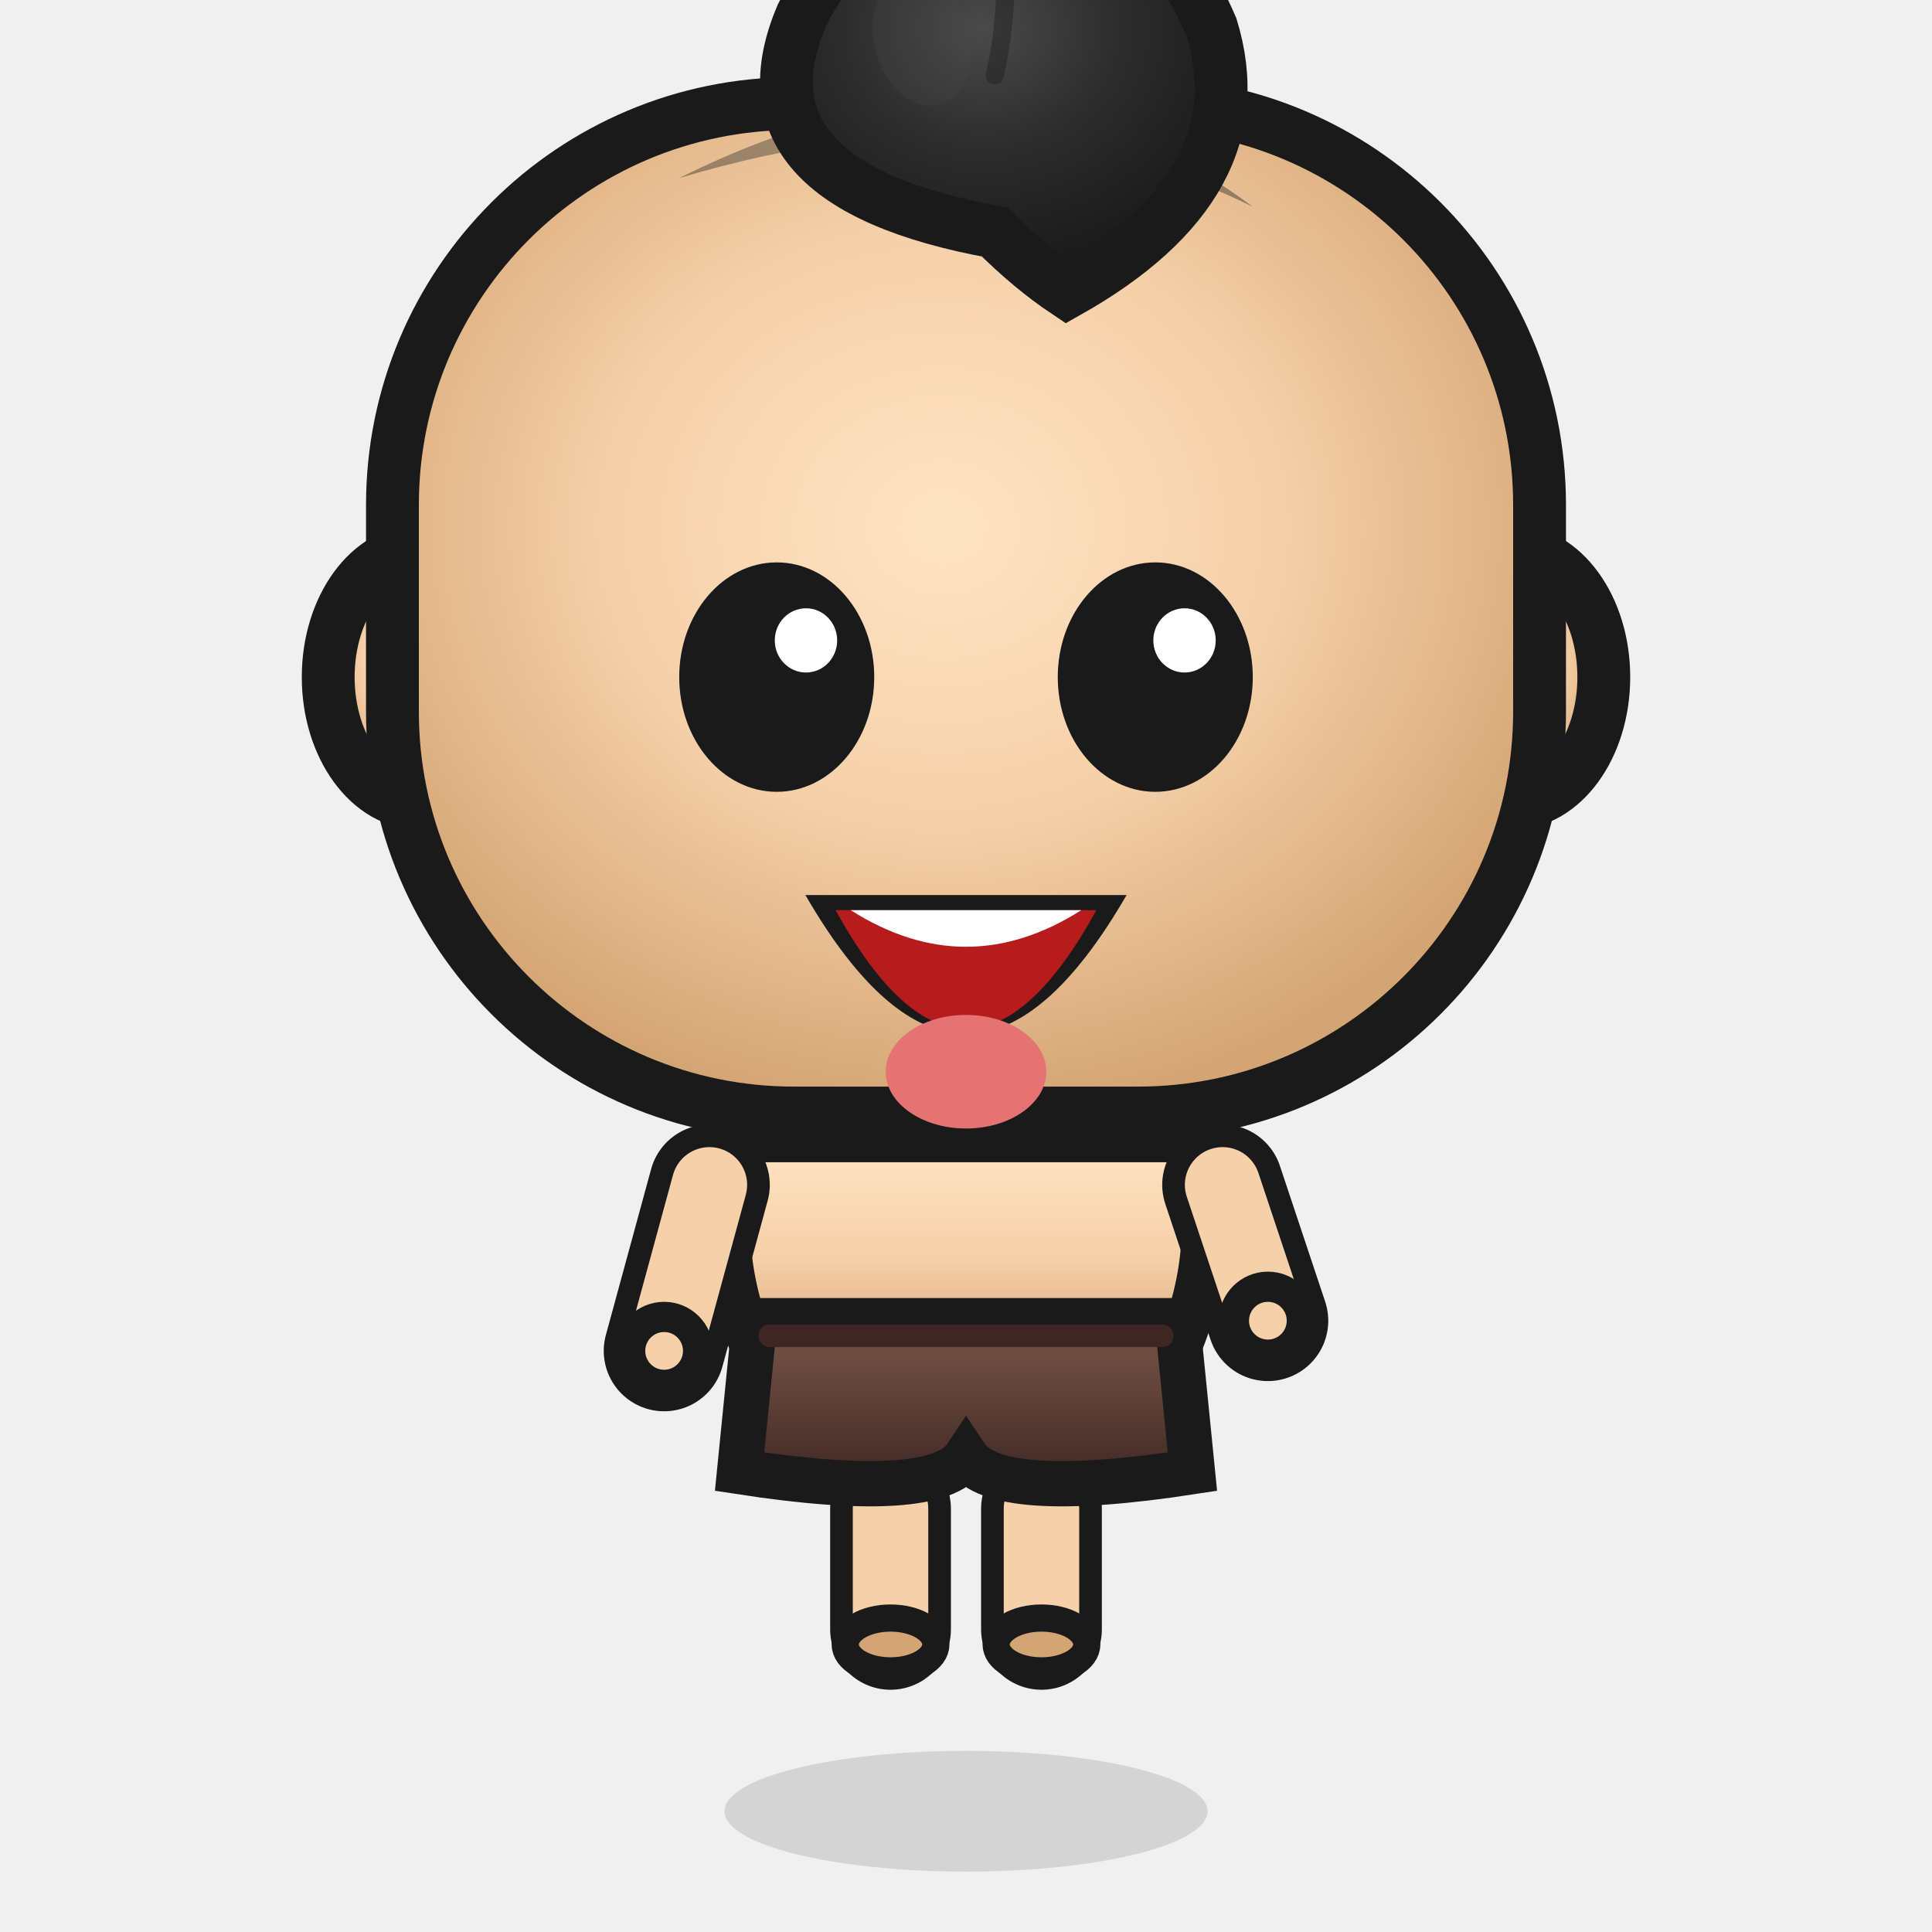
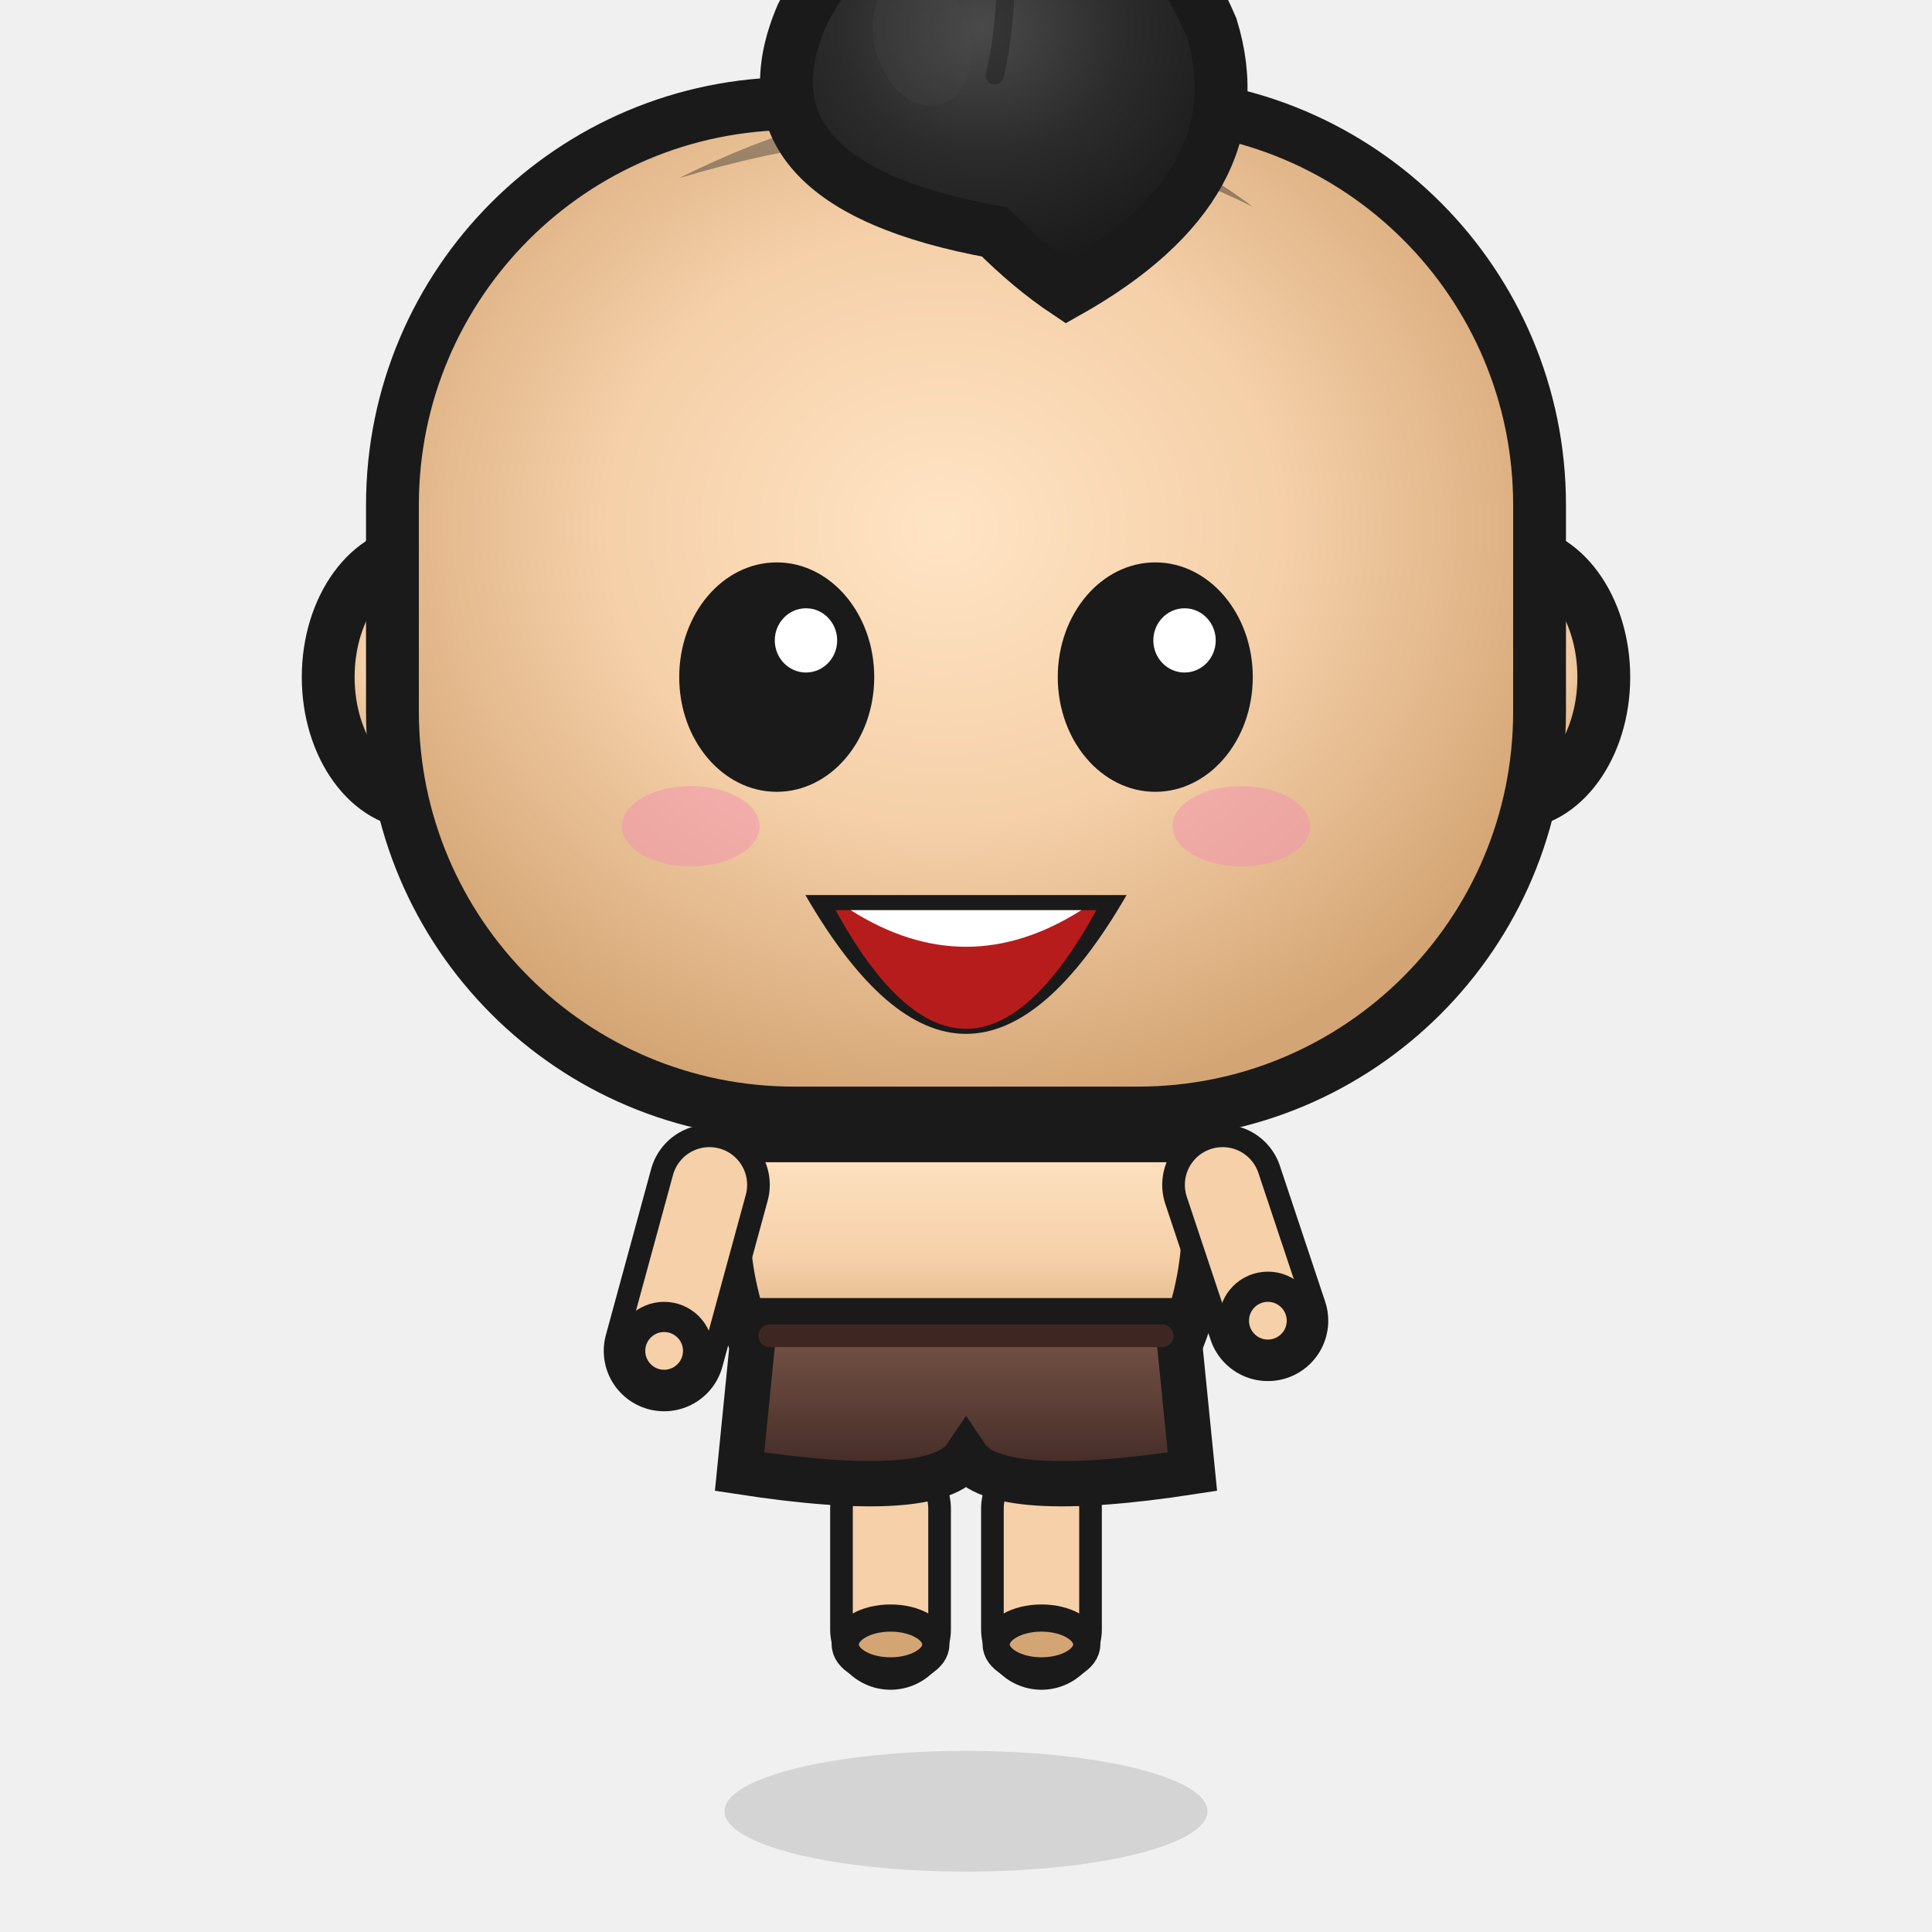
<svg xmlns="http://www.w3.org/2000/svg" viewBox="0 0 128 128" width="128" height="128" id="hero_f1">
  <defs>
    <filter id="blur">
      <feGaussianBlur stdDeviation="4" />
    </filter>
    <linearGradient id="bodyGrad" x1="0%" y1="0%" x2="0%" y2="100%">
      <stop offset="0%" stop-color="#FFE4C4" />
      <stop offset="50%" stop-color="#F5D0A9" />
      <stop offset="100%" stop-color="#D4A574" />
    </linearGradient>
    <linearGradient id="pantsGrad" x1="0%" y1="0%" x2="0%" y2="100%">
      <stop offset="0%" stop-color="#795548" />
      <stop offset="50%" stop-color="#5D4037" />
      <stop offset="100%" stop-color="#3E2723" />
    </linearGradient>
    <radialGradient id="headGrad" cx="48%" cy="42%" r="58%" fx="48%" fy="42%">
      <stop offset="0%" stop-color="#FFE4C4" />
      <stop offset="50%" stop-color="#F5D0A9" />
      <stop offset="100%" stop-color="#D4A574" />
    </radialGradient>
    <radialGradient id="headGradHair" cx="45%" cy="30%" r="65%" fx="45%" fy="30%">
      <stop offset="0%" stop-color="#4A4A4A" />
      <stop offset="50%" stop-color="#2C2C2C" />
      <stop offset="100%" stop-color="#1A1A1A" />
    </radialGradient>
  </defs>
  <ellipse cx="64" cy="120" rx="16" ry="4" fill="#000000" opacity="0.12" />
  <line x1="59" y1="99.95" x2="59" y2="107.95" stroke="#1A1A1A" stroke-width="8" stroke-linecap="round" />
  <line x1="59" y1="99.95" x2="59" y2="107.95" stroke="#F5D0A9" stroke-width="5" stroke-linecap="round" />
  <ellipse cx="59" cy="108.95" rx="3" ry="1.75" fill="#D4A574" stroke="#1A1A1A" stroke-width="1.8" />
  <line x1="69" y1="99.95" x2="69" y2="107.95" stroke="#1A1A1A" stroke-width="8" stroke-linecap="round" />
  <line x1="69" y1="99.95" x2="69" y2="107.95" stroke="#F5D0A9" stroke-width="5" stroke-linecap="round" />
  <ellipse cx="69" cy="108.95" rx="3" ry="1.75" fill="#D4A574" stroke="#1A1A1A" stroke-width="1.8" />
  <path d="       M49 75.5       Q 47 82.5, 50 89.5       Q 64 92.5, 78 89.5       Q 81 82.5, 79 75.5       Z" fill="url(#bodyGrad)" stroke="#1A1A1A" stroke-width="3" />
  <path d="       M50 87.5       L49 97.5       Q 62 99.5, 64 96.5       Q 66 99.5, 79 97.5       L78 87.5       Z" fill="url(#pantsGrad)" stroke="#1A1A1A" stroke-width="3" />
  <line x1="51" y1="88.5" x2="77" y2="88.5" stroke="#3E2723" stroke-width="1.5" stroke-linecap="round" />
  <line x1="47" y1="78.5" x2="44" y2="89.5" stroke="#1A1A1A" stroke-width="8" stroke-linecap="round" />
  <line x1="47" y1="78.5" x2="44" y2="89.5" stroke="#F5D0A9" stroke-width="5" stroke-linecap="round" />
  <circle cx="44" cy="89.5" r="2.25" fill="#F5D0A9" stroke="#1A1A1A" stroke-width="2" />
  <line x1="81" y1="78.5" x2="84" y2="87.5" stroke="#1A1A1A" stroke-width="8" stroke-linecap="round" />
  <line x1="81" y1="78.5" x2="84" y2="87.5" stroke="#F5D0A9" stroke-width="5" stroke-linecap="round" />
  <circle cx="84" cy="87.5" r="2.25" fill="#F5D0A9" stroke="#1A1A1A" stroke-width="2" />
  <ellipse cx="27.824" cy="44.86" rx="6.08" ry="8.36" fill="url(#headGrad)" stroke="#1A1A1A" stroke-width="3.5" />
  <ellipse cx="27.824" cy="44.86" rx="2.736" ry="4.598" fill="#D4A574" opacity="0.25" />
  <ellipse cx="100.176" cy="44.86" rx="6.08" ry="8.36" fill="url(#headGrad)" stroke="#1A1A1A" stroke-width="3.5" />
  <ellipse cx="100.176" cy="44.86" rx="2.736" ry="4.598" fill="#D4A574" opacity="0.25" />
  <rect x="26" y="6.86" width="76" height="66.88" rx="26.6" ry="26.6" fill="url(#headGrad)" stroke="#1A1A1A" stroke-width="3.5" />
  <path d="M45 11.8       Q 56.4 6.1, 65.9 6.86       Q 75.4 8, 83 13.7       Q 75.4 9.9, 65.9 9.14       Q 56.4 8.38, 45 11.8 Z" fill="url(#headGradHair)" opacity="0.4" />
  <path d="       M65.9 15.372       Q 48.344 12.18,         53.132 1.008       Q 57.92 -8.568,         66.698 -3.78       Q 75.476 -9.366,         80.264 1.806       Q 83.456 12.18,         70.688 19.362       Q 68.294 17.766,         65.9 15.372 Z" fill="url(#headGradHair)" stroke="#1A1A1A" stroke-width="3.5" />
  <path d="M66.698 -3.78       Q 66.698 1.806,         65.9 4.998" fill="none" stroke="#1A1A1A" stroke-width="1.2" stroke-linecap="round" opacity="0.4" />
  <ellipse cx="61.112" cy="2.604" rx="3.192" ry="4.469" fill="#4A4A4A" opacity="0.2" transform="rotate(-15 61.112 2.604)" />
  <ellipse cx="51.46" cy="44.86" rx="6.46" ry="7.6" fill="#1A1A1A" />
  <ellipse cx="53.398" cy="42.428" rx="2.067" ry="2.128" fill="#FFFFFF" />
  <ellipse cx="76.54" cy="44.86" rx="6.46" ry="7.6" fill="#1A1A1A" />
  <ellipse cx="78.478" cy="42.428" rx="2.067" ry="2.128" fill="#FFFFFF" />
+   <ellipse cx="45.76" cy="54.74" rx="4.56" ry="2.66" fill="#F48FB1" opacity="0.5" />
+   <ellipse cx="82.24" cy="54.74" rx="4.56" ry="2.66" fill="#F48FB1" opacity="0.5" />
  <path d="M53.36 59.3 Q 64 77.692, 74.64 59.3 Z" fill="#1A1A1A" />
  <path d="M55.36 60.3 Q 64 76.02, 72.64 60.3 Z" fill="#B71C1C" />
  <path d="M56.36 60.3 Q 64 65.152, 71.64 60.3 Z" fill="#FFFFFF" />
-   <ellipse cx="64" cy="71.004" rx="5.32" ry="3.762" fill="#E57373" />
</svg>
